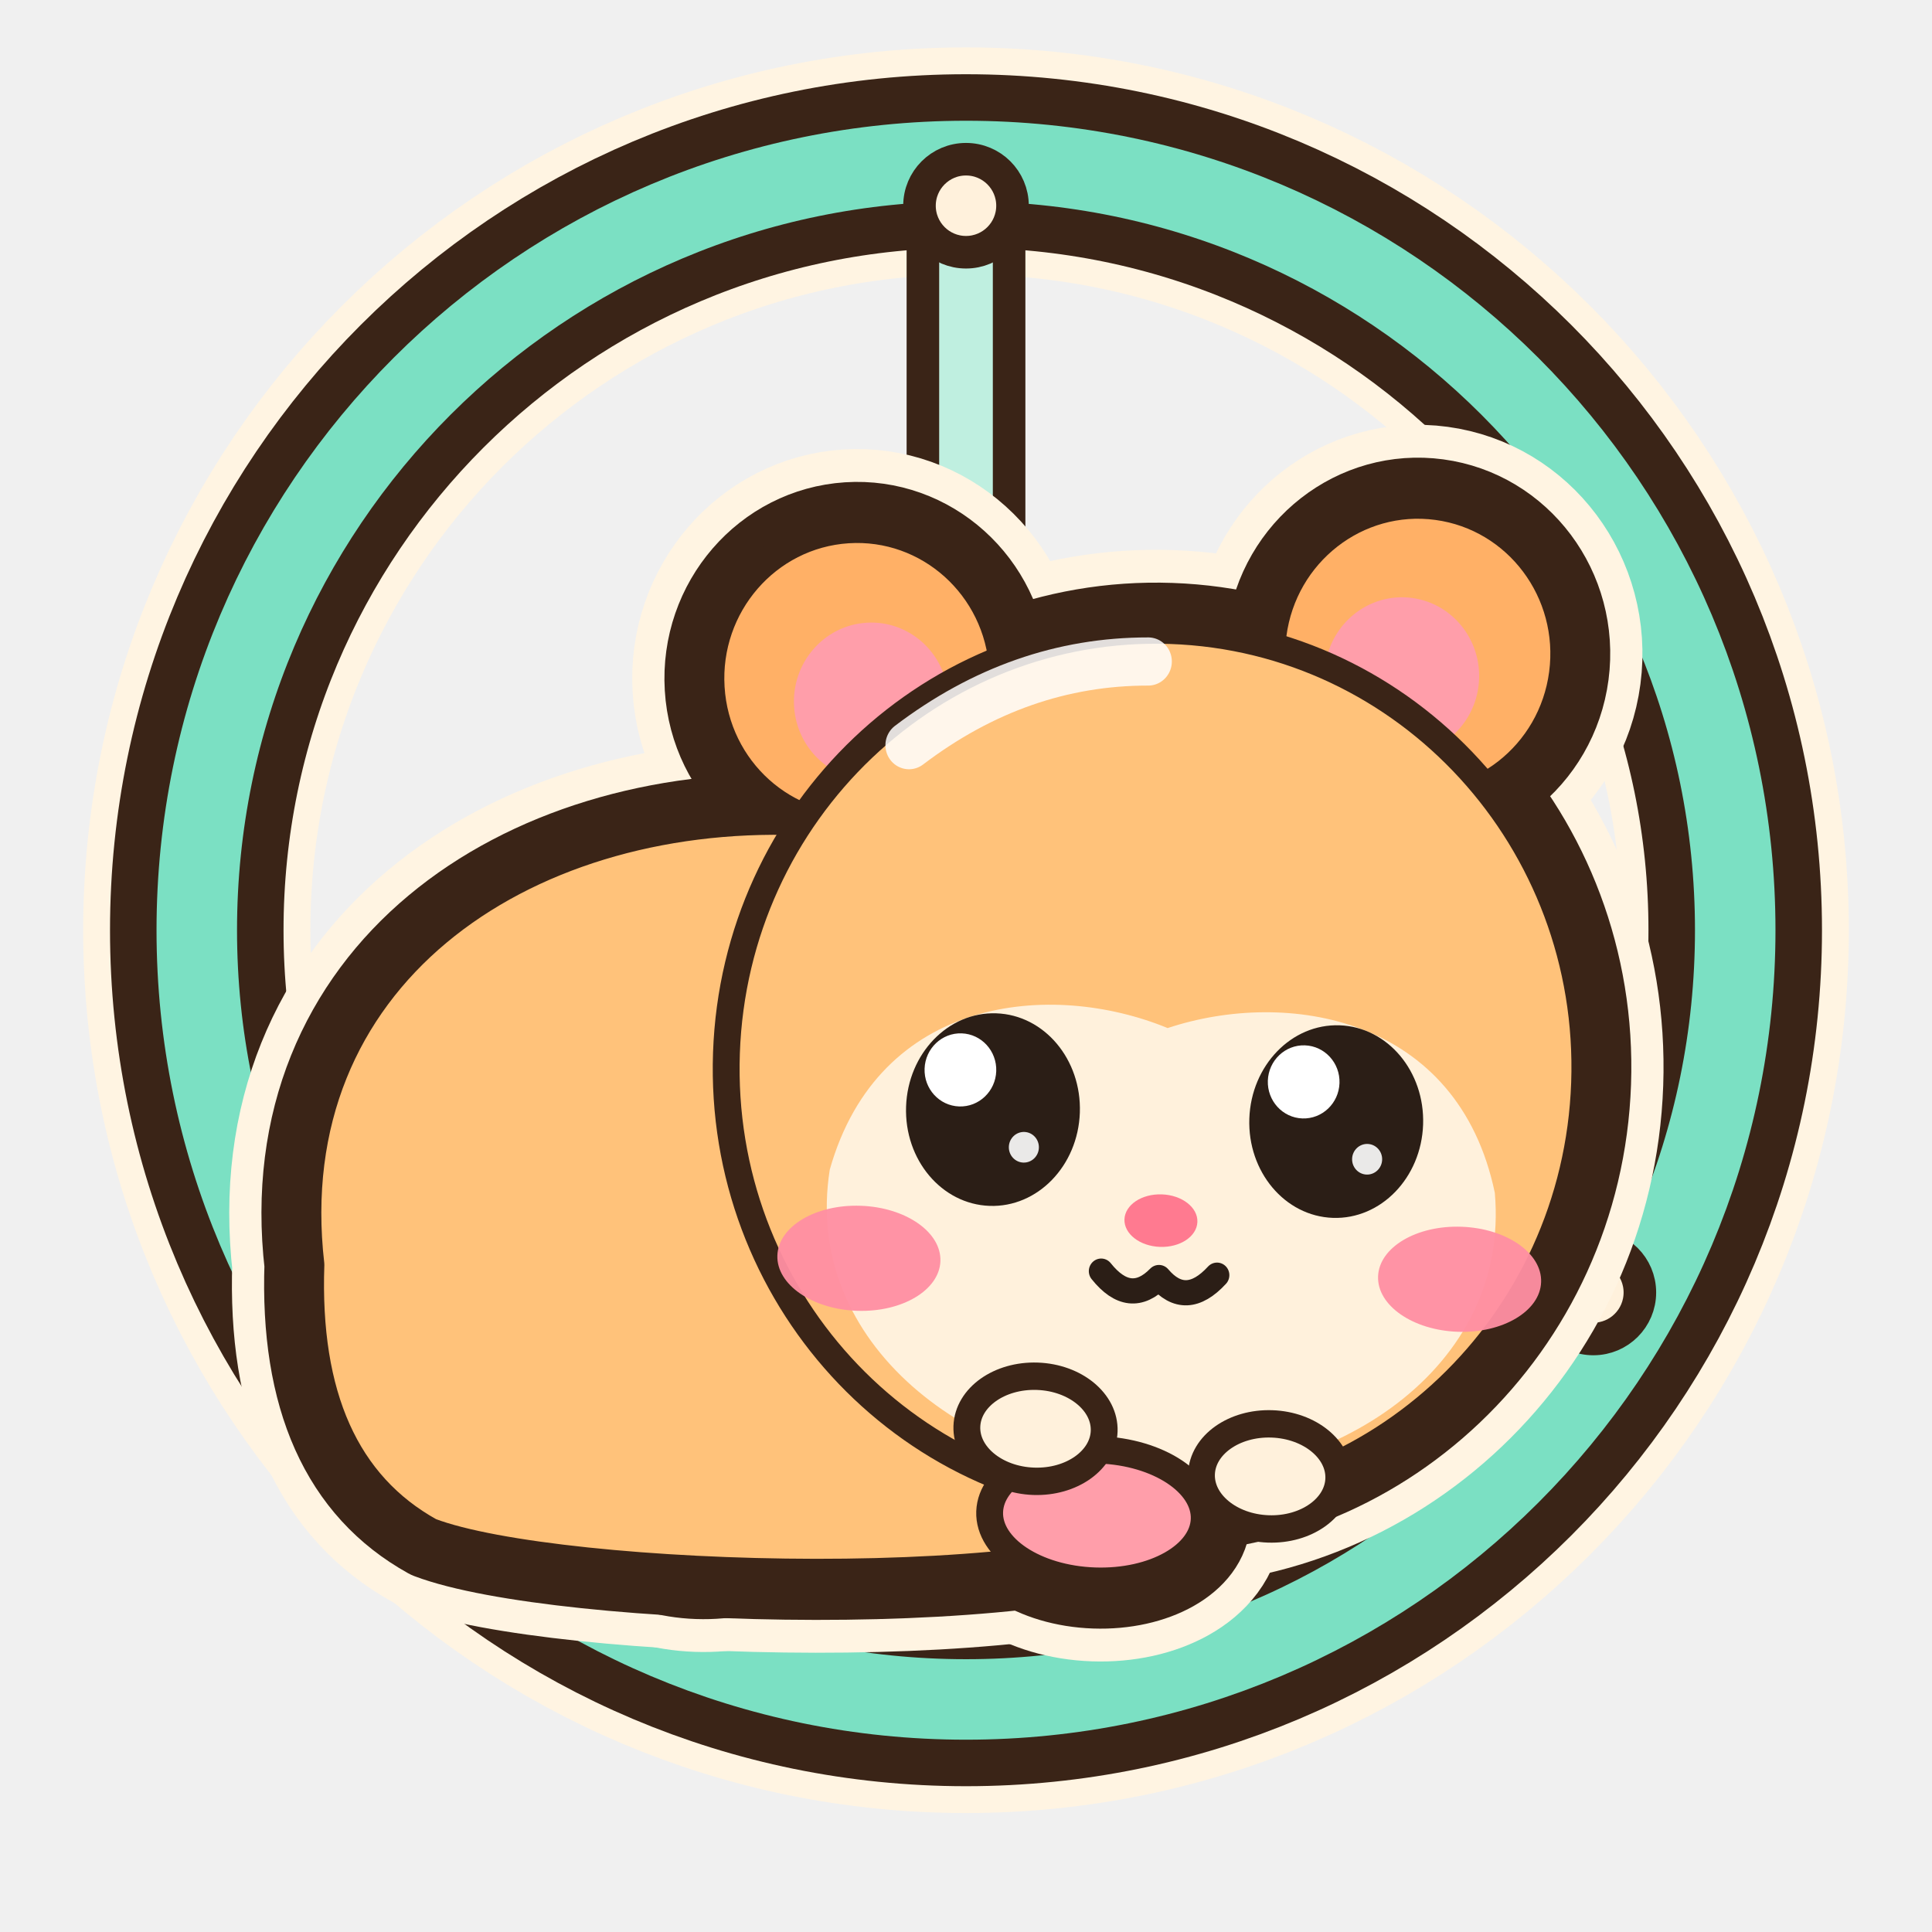
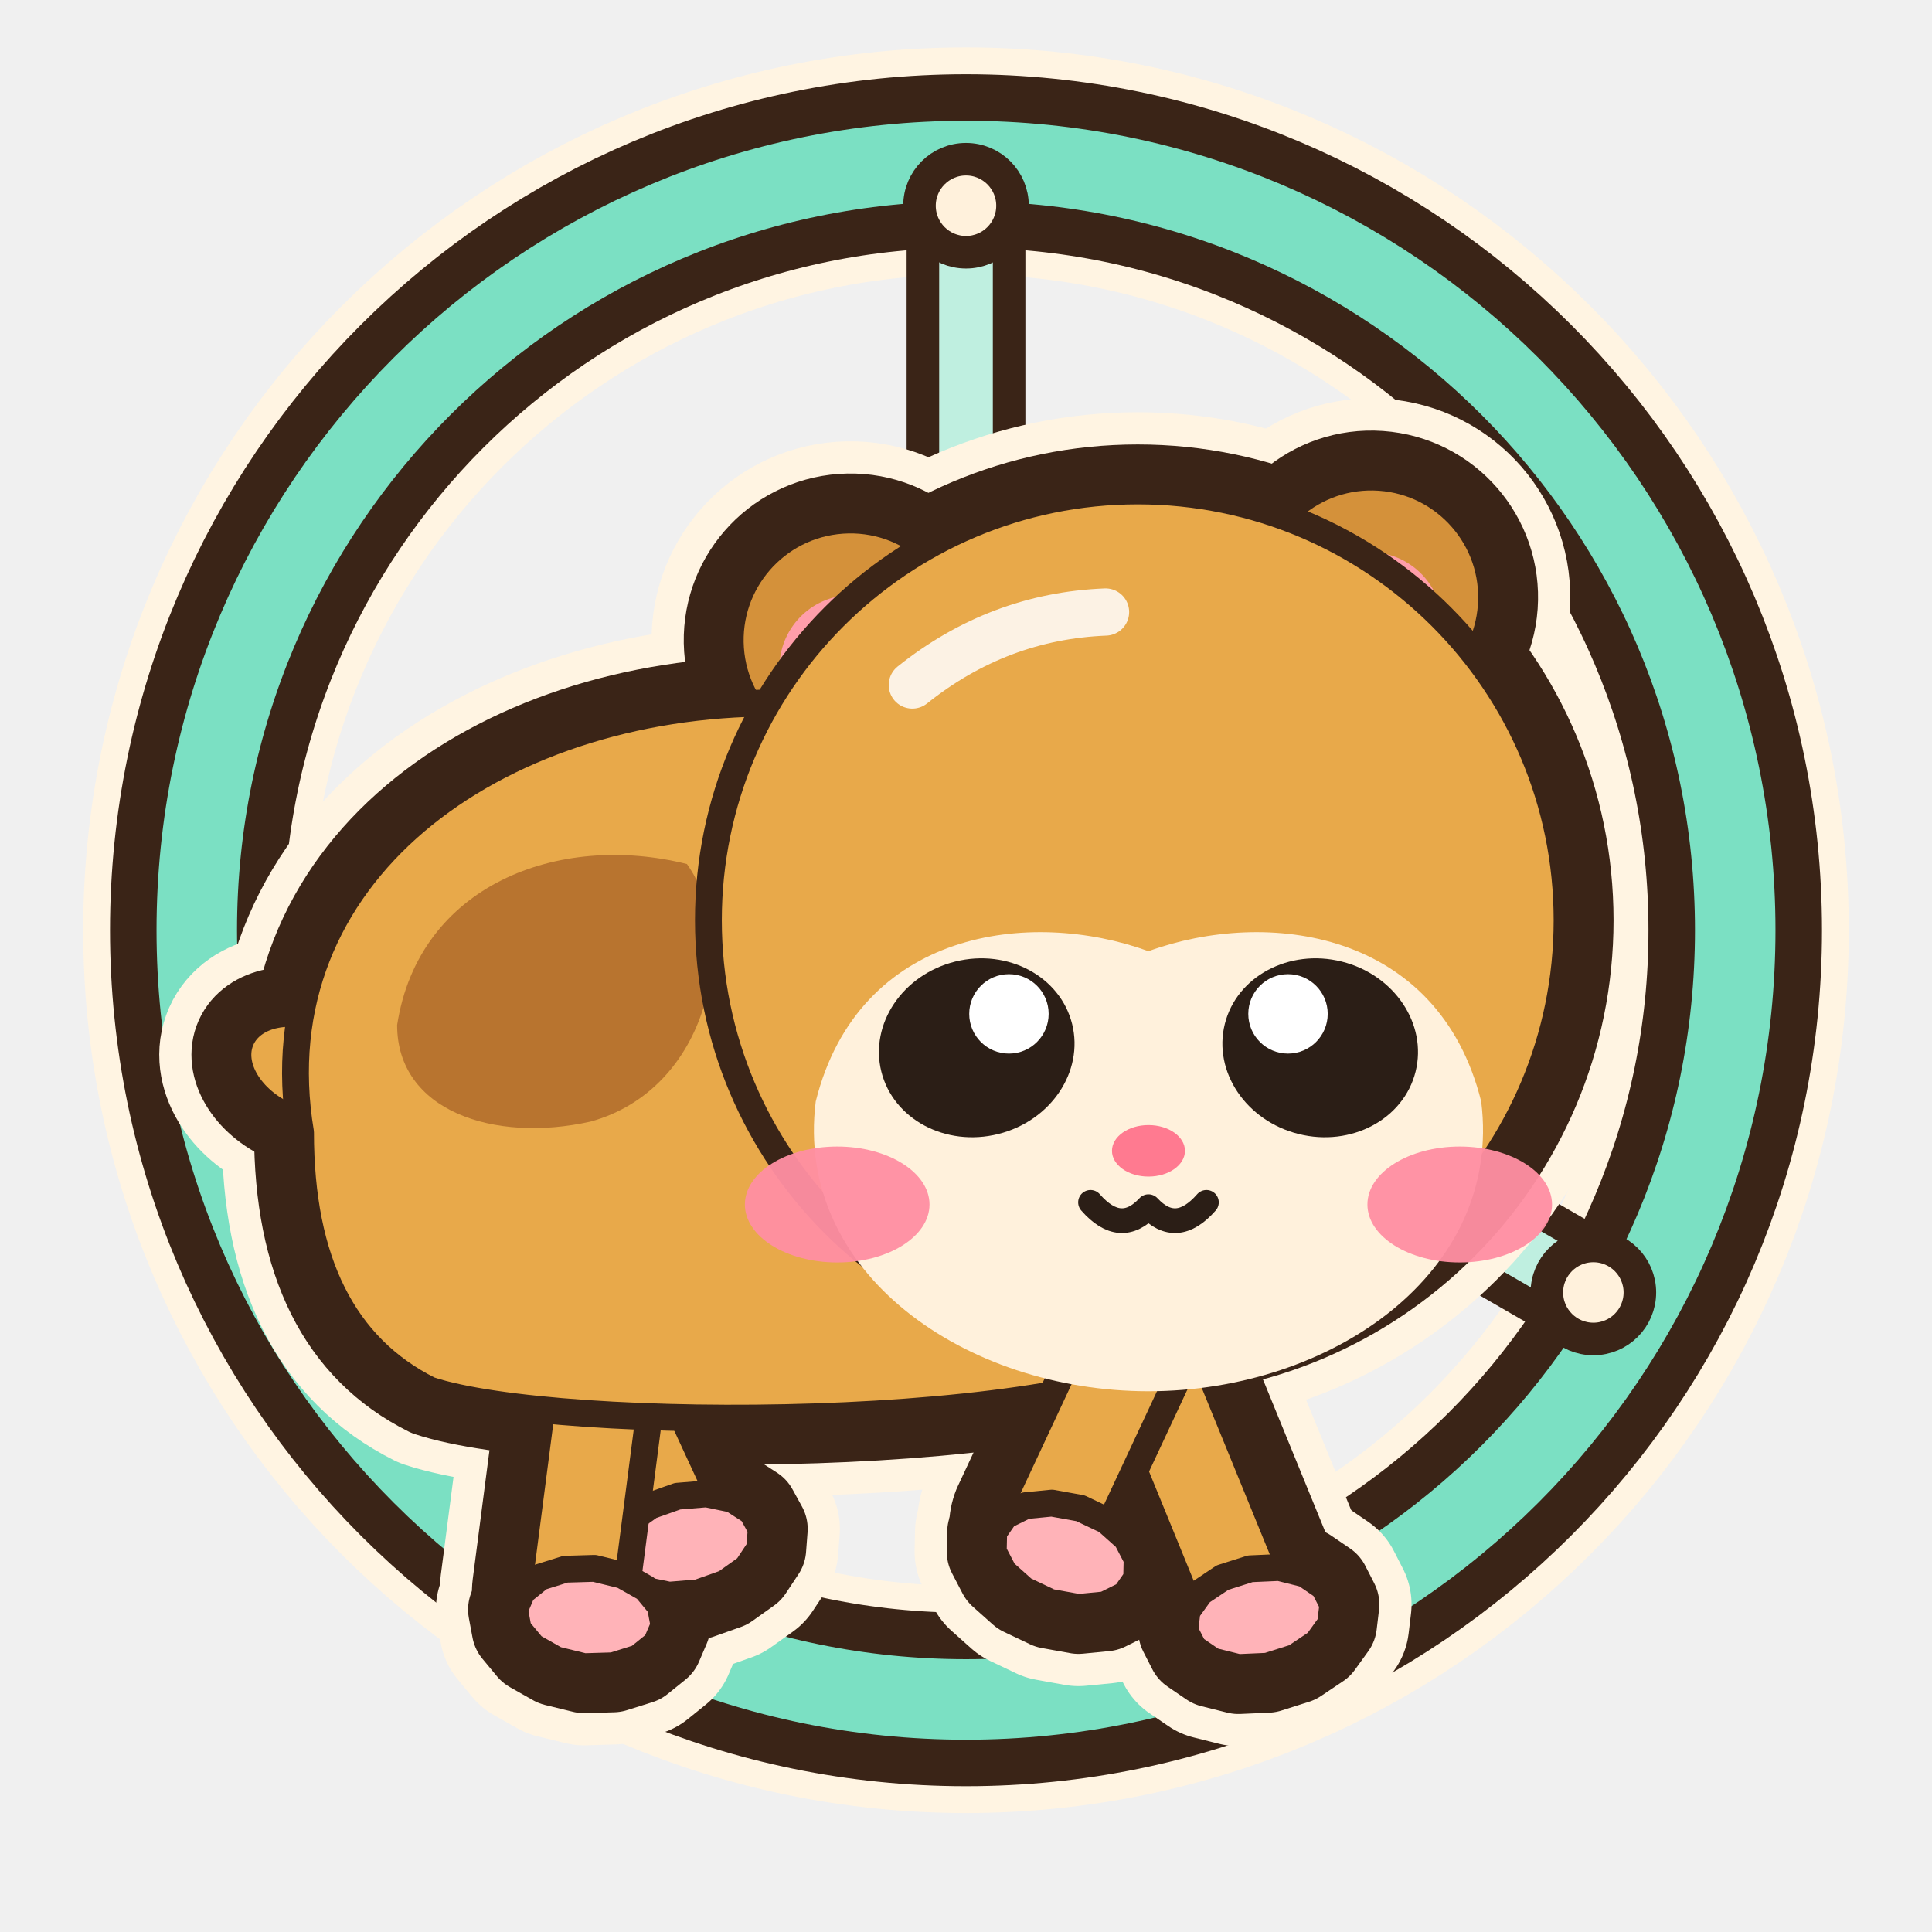
<svg xmlns="http://www.w3.org/2000/svg" viewBox="0 0 108 108" width="108" height="108">
  <g id="wheel">
    <circle cx="54" cy="52" r="43" fill="none" stroke="#FFF4E2" stroke-width="12.7" />
    <circle cx="54" cy="52" r="43" fill="none" stroke="#3A2417" stroke-width="9.7" />
    <line x1="54" y1="52" x2="89.07" y2="72.25" stroke="#3A2417" stroke-width="6.64" stroke-linecap="round" />
    <line x1="54" y1="52" x2="18.93" y2="72.25" stroke="#3A2417" stroke-width="6.64" stroke-linecap="round" />
    <line x1="54" y1="52" x2="54.00" y2="11.50" stroke="#3A2417" stroke-width="6.64" stroke-linecap="round" />
    <circle cx="54" cy="52" r="43" fill="none" stroke="#7BE0C3" stroke-width="4.5" />
    <line x1="54" y1="52" x2="89.07" y2="72.25" stroke="#BFEFE0" stroke-width="3" stroke-linecap="round" />
    <line x1="54" y1="52" x2="18.93" y2="72.25" stroke="#BFEFE0" stroke-width="3" stroke-linecap="round" />
    <line x1="54" y1="52" x2="54.00" y2="11.50" stroke="#BFEFE0" stroke-width="3" stroke-linecap="round" />
    <circle cx="54" cy="52" r="4.6" fill="#FFF1DC" stroke="#3A2417" stroke-width="2.08" />
    <circle cx="89.07" cy="72.25" r="2.6" fill="#FFF1DC" stroke="#3A2417" stroke-width="1.82" />
    <circle cx="18.93" cy="72.25" r="2.6" fill="#FFF1DC" stroke="#3A2417" stroke-width="1.82" />
    <circle cx="54.00" cy="11.50" r="2.6" fill="#FFF1DC" stroke="#3A2417" stroke-width="1.82" />
  </g>
-   <g id="hamster" transform="translate(60 88.10) rotate(2.00) scale(1.200 1.224) translate(-60 -89)">
+   <g id="hamster" transform="translate(60 90.90) rotate(0.00) scale(1.200 1.200) translate(-60 -89)">
    <g id="border">
-       <circle cx="49" cy="47.5" r="6.8" fill="#FFF4E2" stroke="#FFF4E2" stroke-width="7.33" stroke-linejoin="round" transform="translate(0.00 0.84) rotate(-5.60 49 53)" />
-       <circle cx="74" cy="45.5" r="6.8" fill="#FFF4E2" stroke="#FFF4E2" stroke-width="7.33" stroke-linejoin="round" transform="translate(0.00 0.84) rotate(5.60 74 51)" />
-       <ellipse cx="41" cy="88.4" rx="5" ry="3" fill="#FFF4E2" stroke="#FFF4E2" stroke-width="7.33" stroke-linejoin="round" transform="translate(1.50 -2.00)" />
-       <path d="M24 76 C22 63 33 55 46 55 L60 56 C70 60 72 80 66 86 C60 90 36 90 30 88 C26 86 24 82 24 76 Z" fill="#FFF4E2" stroke="#FFF4E2" stroke-width="7.33" stroke-linejoin="round" />
-       <circle cx="63" cy="64" r="20" fill="#FFF4E2" stroke="#FFF4E2" stroke-width="7.33" stroke-linejoin="round" transform="translate(0.00 0.84) translate(0.00 0.84)" />
-       <ellipse cx="60" cy="88.4" rx="5" ry="3" fill="#FFF4E2" stroke="#FFF4E2" stroke-width="7.33" stroke-linejoin="round" transform="translate(1.00 -2.20)" />
+       <ellipse cx="23.5" cy="70" rx="3.4" ry="2.4" fill="#FFF4E2" stroke="#FFF4E2" stroke-width="7.33" stroke-linejoin="round" transform="translate(0.00 -3.00) rotate(12.00 26 70) translate(0.00 -3.00) rotate(12.00 26 70)" />
+       <path d="M35.73 78.05 L38.97 85.05 A2.5 2.5 0 0 0 43.51 82.95 L40.27 75.95 A2.5 2.5 0 0 0 35.73 78.05 Z" fill="#FFF4E2" stroke="#FFF4E2" stroke-width="7.33" stroke-linejoin="round" />
+       <path d="M45.46 84.47 L45.39 85.39 L44.80 86.28 L43.79 87.00 L42.52 87.45 L41.17 87.56 L39.96 87.31 L39.06 86.73 L38.62 85.93 L38.69 85.01 L39.28 84.12 L40.29 83.40 L41.56 82.95 L42.91 82.84 L44.12 83.09 L45.02 83.67 Z" fill="#FFF4E2" stroke="#FFF4E2" stroke-width="7.33" stroke-linejoin="round" />
+       <path d="M35.52 76.68 L34.17 87.08 A2.5 2.5 0 0 0 39.13 87.72 L40.48 77.32 A2.5 2.5 0 0 0 35.52 76.68 Z" fill="#FFF4E2" stroke="#FFF4E2" stroke-width="7.33" stroke-linejoin="round" />
+       <path d="M40.93 88.97 L40.57 89.81 L39.74 90.48 L38.56 90.85 L37.21 90.89 L35.90 90.57 L34.82 89.96 L34.14 89.14 L33.97 88.23 L34.33 87.39 L35.16 86.72 L36.34 86.35 L37.69 86.31 L39.00 86.63 L40.08 87.24 L40.76 88.06 Z" fill="#FFF4E2" stroke="#FFF4E2" stroke-width="7.33" stroke-linejoin="round" />
+       <circle cx="50" cy="45.5" r="5.6" fill="#FFF4E2" stroke="#FFF4E2" stroke-width="7.33" stroke-linejoin="round" transform="translate(0.00 -2.44) translate(63 81.00) rotate(0.00) scale(1.000 1.000) translate(-63 -81) rotate(-4.00 50 51)" />
+       <circle cx="73.5" cy="43.5" r="5.6" fill="#FFF4E2" stroke="#FFF4E2" stroke-width="7.33" stroke-linejoin="round" transform="translate(0.00 -2.44) translate(63 81.00) rotate(0.00) scale(1.000 1.000) translate(-63 -81) rotate(4.00 73.5 49)" />
+       <path d="M24 72 C22 60 33 52 46 52 L60 53 C70 57 72 76 66 82 C60 86 36 86 30 84 C26 82 24 78 24 72 Z" fill="#FFF4E2" stroke="#FFF4E2" stroke-width="7.33" stroke-linejoin="round" transform="translate(0.00 -3.00) translate(46 84.00) rotate(0.00) scale(1.000 1.000) translate(-46 -84) translate(0.00 -3.00) translate(46 84.00) rotate(0.00) scale(1.000 1.000) translate(-46 -84)" />
+       <path d="M60.69 76.51 L65.53 88.35 A2.5 2.5 0 0 0 70.15 86.45 L65.31 74.61 A2.5 2.5 0 0 0 60.69 76.51 Z" fill="#FFF4E2" stroke="#FFF4E2" stroke-width="7.33" stroke-linejoin="round" />
+       <path d="M72.09 87.99 L71.98 88.91 L71.36 89.77 L70.33 90.46 L69.04 90.87 L67.69 90.93 L66.49 90.63 L65.61 90.03 L65.19 89.21 L65.30 88.29 L65.92 87.43 L66.95 86.74 L68.24 86.33 L69.59 86.27 L70.79 86.57 L71.67 87.17 Z" fill="#FFF4E2" stroke="#FFF4E2" stroke-width="7.33" stroke-linejoin="round" />
+       <path d="M60.74 74.50 L56.56 83.44 A2.5 2.5 0 0 0 61.08 85.56 L65.26 76.62 A2.5 2.5 0 0 0 60.74 74.50 Z" fill="#FFF4E2" stroke="#FFF4E2" stroke-width="7.33" stroke-linejoin="round" />
+       <path d="M62.95 86.78 L62.42 87.54 L61.47 88.01 L60.24 88.13 L58.91 87.89 L57.69 87.31 L56.76 86.48 L56.27 85.54 L56.29 84.62 L56.82 83.86 L57.77 83.39 L59.00 83.27 L60.33 83.51 L61.55 84.09 L62.48 84.92 L62.97 85.86 Z" fill="#FFF4E2" stroke="#FFF4E2" stroke-width="7.33" stroke-linejoin="round" />
+       <circle cx="63" cy="61" r="20" fill="#FFF4E2" stroke="#FFF4E2" stroke-width="7.33" stroke-linejoin="round" transform="translate(0.00 -2.44) translate(63 81.00) rotate(0.00) scale(1.000 1.000) translate(-63 -81) translate(0.00 -2.44) translate(63 81.00) rotate(0.00) scale(1.000 1.000) translate(-63 -81)" />
    </g>
    <g id="outline">
-       <circle cx="49" cy="47.5" r="6.8" fill="#3A2417" stroke="#3A2417" stroke-width="4.33" stroke-linejoin="round" transform="translate(0.00 0.84) rotate(-5.60 49 53)" />
-       <circle cx="74" cy="45.5" r="6.8" fill="#3A2417" stroke="#3A2417" stroke-width="4.33" stroke-linejoin="round" transform="translate(0.00 0.84) rotate(5.60 74 51)" />
-       <ellipse cx="41" cy="88.4" rx="5" ry="3" fill="#3A2417" stroke="#3A2417" stroke-width="4.33" stroke-linejoin="round" transform="translate(1.50 -2.00)" />
-       <path d="M24 76 C22 63 33 55 46 55 L60 56 C70 60 72 80 66 86 C60 90 36 90 30 88 C26 86 24 82 24 76 Z" fill="#3A2417" stroke="#3A2417" stroke-width="4.33" stroke-linejoin="round" />
-       <circle cx="63" cy="64" r="20" fill="#3A2417" stroke="#3A2417" stroke-width="4.33" stroke-linejoin="round" transform="translate(0.00 0.84) translate(0.00 0.84)" />
-       <ellipse cx="60" cy="88.4" rx="5" ry="3" fill="#3A2417" stroke="#3A2417" stroke-width="4.33" stroke-linejoin="round" transform="translate(1.00 -2.20)" />
+       <ellipse cx="23.5" cy="70" rx="3.4" ry="2.4" fill="#3A2417" stroke="#3A2417" stroke-width="4.33" stroke-linejoin="round" transform="translate(0.00 -3.00) rotate(12.00 26 70) translate(0.00 -3.00) rotate(12.00 26 70)" />
+       <path d="M35.73 78.05 L38.97 85.05 A2.5 2.5 0 0 0 43.51 82.95 L40.27 75.95 A2.5 2.5 0 0 0 35.73 78.05 Z" fill="#3A2417" stroke="#3A2417" stroke-width="4.33" stroke-linejoin="round" />
+       <path d="M45.46 84.47 L45.39 85.39 L44.80 86.28 L43.79 87.00 L42.52 87.45 L41.17 87.56 L39.96 87.31 L39.06 86.73 L38.62 85.93 L38.69 85.01 L39.28 84.12 L40.29 83.40 L41.56 82.95 L42.91 82.84 L44.12 83.09 L45.02 83.67 Z" fill="#3A2417" stroke="#3A2417" stroke-width="4.33" stroke-linejoin="round" />
+       <path d="M35.52 76.68 L34.17 87.08 A2.5 2.5 0 0 0 39.13 87.72 L40.48 77.32 A2.5 2.5 0 0 0 35.52 76.68 Z" fill="#3A2417" stroke="#3A2417" stroke-width="4.33" stroke-linejoin="round" />
+       <path d="M40.93 88.97 L40.57 89.81 L39.74 90.48 L38.56 90.85 L37.21 90.89 L35.90 90.57 L34.82 89.96 L34.14 89.14 L33.97 88.23 L34.33 87.39 L35.16 86.72 L36.34 86.35 L37.69 86.31 L39.00 86.63 L40.08 87.24 L40.76 88.06 Z" fill="#3A2417" stroke="#3A2417" stroke-width="4.33" stroke-linejoin="round" />
+       <circle cx="50" cy="45.5" r="5.6" fill="#3A2417" stroke="#3A2417" stroke-width="4.33" stroke-linejoin="round" transform="translate(0.00 -2.44) translate(63 81.00) rotate(0.00) scale(1.000 1.000) translate(-63 -81) rotate(-4.00 50 51)" />
+       <circle cx="73.5" cy="43.5" r="5.6" fill="#3A2417" stroke="#3A2417" stroke-width="4.33" stroke-linejoin="round" transform="translate(0.00 -2.44) translate(63 81.00) rotate(0.00) scale(1.000 1.000) translate(-63 -81) rotate(4.00 73.5 49)" />
+       <path d="M24 72 C22 60 33 52 46 52 L60 53 C70 57 72 76 66 82 C60 86 36 86 30 84 C26 82 24 78 24 72 Z" fill="#3A2417" stroke="#3A2417" stroke-width="4.33" stroke-linejoin="round" transform="translate(0.00 -3.00) translate(46 84.00) rotate(0.00) scale(1.000 1.000) translate(-46 -84) translate(0.00 -3.00) translate(46 84.00) rotate(0.00) scale(1.000 1.000) translate(-46 -84)" />
+       <path d="M60.69 76.51 L65.53 88.35 A2.5 2.5 0 0 0 70.15 86.45 L65.31 74.61 A2.5 2.5 0 0 0 60.69 76.51 Z" fill="#3A2417" stroke="#3A2417" stroke-width="4.33" stroke-linejoin="round" />
+       <path d="M72.09 87.99 L71.98 88.91 L71.36 89.77 L70.33 90.46 L69.04 90.87 L67.69 90.93 L66.49 90.63 L65.61 90.03 L65.19 89.21 L65.30 88.29 L65.92 87.43 L66.95 86.74 L68.24 86.33 L69.59 86.27 L70.79 86.57 L71.67 87.17 Z" fill="#3A2417" stroke="#3A2417" stroke-width="4.33" stroke-linejoin="round" />
+       <path d="M60.74 74.50 L56.56 83.44 A2.5 2.5 0 0 0 61.08 85.56 L65.26 76.62 A2.5 2.5 0 0 0 60.74 74.50 Z" fill="#3A2417" stroke="#3A2417" stroke-width="4.33" stroke-linejoin="round" />
+       <path d="M62.95 86.78 L62.42 87.54 L61.47 88.01 L60.24 88.13 L58.91 87.89 L57.69 87.31 L56.76 86.48 L56.27 85.54 L56.29 84.62 L56.82 83.86 L57.77 83.39 L59.00 83.27 L60.33 83.51 L61.55 84.09 L62.48 84.92 L62.97 85.86 Z" fill="#3A2417" stroke="#3A2417" stroke-width="4.33" stroke-linejoin="round" />
+       <circle cx="63" cy="61" r="20" fill="#3A2417" stroke="#3A2417" stroke-width="4.33" stroke-linejoin="round" transform="translate(0.00 -2.44) translate(63 81.00) rotate(0.00) scale(1.000 1.000) translate(-63 -81) translate(0.00 -2.44) translate(63 81.00) rotate(0.00) scale(1.000 1.000) translate(-63 -81)" />
+     </g>
+     <g id="tail">
+       <ellipse cx="23.5" cy="70" rx="3.4" ry="2.4" fill="#E8A94A" stroke="#3A2417" stroke-width="1.25" stroke-linejoin="round" transform="translate(0.00 -3.00) rotate(12.00 26 70) translate(0.00 -3.00) rotate(12.00 26 70)" />
+     </g>
+     <g id="leg_h2">
+       <path d="M35.73 78.05 L38.97 85.05 A2.5 2.5 0 0 0 43.51 82.95 L40.27 75.95 A2.5 2.5 0 0 0 35.73 78.05 Z" fill="#E8A94A" stroke="#3A2417" stroke-width="1.25" stroke-linejoin="round" />
+     </g>
+     <g id="foot_h2">
+       <path d="M45.46 84.47 L45.39 85.39 L44.80 86.28 L43.79 87.00 L42.52 87.45 L41.17 87.56 L39.96 87.31 L39.06 86.73 L38.62 85.93 L38.69 85.01 L39.28 84.12 L40.29 83.40 L41.56 82.95 L42.91 82.84 L44.12 83.09 L45.02 83.67 Z" fill="#FFB3B8" stroke="#3A2417" stroke-width="1.25" stroke-linejoin="round" />
+     </g>
+     <g id="leg_h1">
+       <path d="M35.52 76.68 L34.17 87.08 A2.5 2.5 0 0 0 39.13 87.72 L40.48 77.32 A2.5 2.5 0 0 0 35.52 76.68 Z" fill="#E8A94A" stroke="#3A2417" stroke-width="1.25" stroke-linejoin="round" />
+     </g>
+     <g id="foot_h1">
+       <path d="M40.93 88.97 L40.57 89.81 L39.74 90.48 L38.56 90.85 L37.21 90.89 L35.90 90.57 L34.82 89.96 L34.14 89.14 L33.97 88.23 L34.33 87.39 L35.16 86.72 L36.34 86.35 L37.69 86.31 L39.00 86.63 L40.08 87.24 L40.76 88.06 Z" fill="#FFB3B8" stroke="#3A2417" stroke-width="1.25" stroke-linejoin="round" />
    </g>
    <g id="ear_l">
-       <circle cx="49" cy="47.5" r="6.8" fill="#FFB066" stroke="#3A2417" stroke-width="1.25" stroke-linejoin="round" transform="translate(0.00 0.84) rotate(-5.60 49 53)" />
+       <circle cx="50" cy="45.5" r="5.6" fill="#D4913A" stroke="#3A2417" stroke-width="1.25" stroke-linejoin="round" transform="translate(0.00 -2.44) translate(63 81.00) rotate(0.00) scale(1.000 1.000) translate(-63 -81) rotate(-4.00 50 51)" />
    </g>
    <g id="ear_r">
-       <circle cx="74" cy="45.5" r="6.8" fill="#FFB066" stroke="#3A2417" stroke-width="1.25" stroke-linejoin="round" transform="translate(0.00 0.84) rotate(5.60 74 51)" />
+       <circle cx="73.5" cy="43.5" r="5.6" fill="#D4913A" stroke="#3A2417" stroke-width="1.25" stroke-linejoin="round" transform="translate(0.00 -2.44) translate(63 81.00) rotate(0.00) scale(1.000 1.000) translate(-63 -81) rotate(4.00 73.5 49)" />
    </g>
    <g id="ear_l_in">
-       <circle cx="49.6" cy="48.6" r="3.6" fill="#FF9EAA" transform="translate(0.00 0.84) rotate(-5.60 49 53)" />
+       <path d="M46.6 46.8 A3.4 3.4 0 0 1 53.4 46.8 Z" fill="#FF9EAA" transform="translate(0.00 -2.44) translate(63 81.00) rotate(0.00) scale(1.000 1.000) translate(-63 -81) rotate(-4.00 50 51)" />
    </g>
    <g id="ear_r_in">
-       <circle cx="73.4" cy="46.6" r="3.6" fill="#FF9EAA" transform="translate(0.00 0.84) rotate(5.60 74 51)" />
-     </g>
-     <g id="foot_b">
-       <ellipse cx="41" cy="88.4" rx="5" ry="3" fill="#FF9EAA" stroke="#3A2417" stroke-width="1.25" stroke-linejoin="round" transform="translate(1.50 -2.00)" />
+       <path d="M70.1 44.8 A3.4 3.4 0 0 1 76.9 44.8 Z" fill="#FF9EAA" transform="translate(0.00 -2.44) translate(63 81.00) rotate(0.00) scale(1.000 1.000) translate(-63 -81) rotate(4.00 73.5 49)" />
    </g>
    <g id="body">
-       <path d="M24 76 C22 63 33 55 46 55 L60 56 C70 60 72 80 66 86 C60 90 36 90 30 88 C26 86 24 82 24 76 Z" fill="#FFC27A" stroke="#3A2417" stroke-width="1.25" stroke-linejoin="round" />
+       <path d="M24 72 C22 60 33 52 46 52 L60 53 C70 57 72 76 66 82 C60 86 36 86 30 84 C26 82 24 78 24 72 Z" fill="#E8A94A" stroke="#3A2417" stroke-width="1.25" stroke-linejoin="round" transform="translate(0.00 -3.00) translate(46 84.00) rotate(0.00) scale(1.000 1.000) translate(-46 -84) translate(0.00 -3.00) translate(46 84.00) rotate(0.00) scale(1.000 1.000) translate(-46 -84)" />
+     </g>
+     <g id="spot">
+       <path d="M28.5 64 C29.5 57.5 36 55 42 56.5 C44.5 60 43 67 37.5 68.5 C33 69.5 28.5 68 28.5 64 Z" fill="#B8742F" transform="translate(0.00 -3.00) translate(46 84.00) rotate(0.00) scale(1.000 1.000) translate(-46 -84)" />
+     </g>
+     <g id="leg_f2">
+       <path d="M60.69 76.51 L65.53 88.35 A2.5 2.5 0 0 0 70.15 86.45 L65.31 74.61 A2.5 2.5 0 0 0 60.69 76.51 Z" fill="#E8A94A" stroke="#3A2417" stroke-width="1.25" stroke-linejoin="round" />
+     </g>
+     <g id="foot_f2">
+       <path d="M72.09 87.99 L71.98 88.91 L71.36 89.77 L70.33 90.46 L69.04 90.87 L67.69 90.93 L66.49 90.63 L65.61 90.03 L65.19 89.21 L65.30 88.29 L65.92 87.43 L66.95 86.74 L68.24 86.33 L69.59 86.27 L70.79 86.57 L71.67 87.17 Z" fill="#FFB3B8" stroke="#3A2417" stroke-width="1.25" stroke-linejoin="round" />
+     </g>
+     <g id="leg_f1">
+       <path d="M60.74 74.50 L56.56 83.44 A2.5 2.5 0 0 0 61.08 85.56 L65.26 76.62 A2.5 2.5 0 0 0 60.74 74.50 Z" fill="#E8A94A" stroke="#3A2417" stroke-width="1.25" stroke-linejoin="round" />
+     </g>
+     <g id="foot_f1">
+       <path d="M62.95 86.78 L62.42 87.54 L61.47 88.01 L60.24 88.13 L58.91 87.89 L57.69 87.31 L56.76 86.48 L56.27 85.54 L56.29 84.62 L56.82 83.86 L57.77 83.39 L59.00 83.27 L60.33 83.51 L61.55 84.09 L62.48 84.92 L62.97 85.86 Z" fill="#FFB3B8" stroke="#3A2417" stroke-width="1.25" stroke-linejoin="round" />
    </g>
    <g id="head">
-       <circle cx="63" cy="64" r="20" fill="#FFC27A" stroke="#3A2417" stroke-width="1.25" stroke-linejoin="round" transform="translate(0.00 0.84) translate(0.00 0.84)" />
+       <circle cx="63" cy="61" r="20" fill="#E8A94A" stroke="#3A2417" stroke-width="1.25" stroke-linejoin="round" transform="translate(0.00 -2.44) translate(63 81.00) rotate(0.00) scale(1.000 1.000) translate(-63 -81) translate(0.00 -2.44) translate(63 81.00) rotate(0.00) scale(1.000 1.000) translate(-63 -81)" />
    </g>
    <g id="mask">
-       <path d="M48 70 C50 62 58 61 63.5 63 C69 61 77 62 79 70 C80 78 72 83.5 63.5 83.5 C55 83.5 47 78 48 70 Z" fill="#FFF1DC" transform="translate(0.00 0.84)" />
+       <path d="M48 67 C50 59 58 58 63.5 60 C69 58 77 59 79 67 C80 75 72 80.5 63.5 80.5 C55 80.5 47 75 48 67 Z" fill="#FFF1DC" transform="translate(0.00 -2.44) translate(63 81.00) rotate(0.00) scale(1.000 1.000) translate(-63 -81)" />
    </g>
-     <g id="foot_f">
-       <ellipse cx="60" cy="88.4" rx="5" ry="3" fill="#FF9EAA" stroke="#3A2417" stroke-width="1.25" stroke-linejoin="round" transform="translate(1.00 -2.20)" />
-     </g>
-     <g id="paw_l">
-       <ellipse cx="58" cy="82.5" rx="3.2" ry="2.4" fill="#FFF1DC" stroke="#3A2417" stroke-width="1.25" stroke-linejoin="round" transform="translate(0.00 0.84) translate(0.00 -1.00)" />
-     </g>
-     <g id="paw_r">
-       <ellipse cx="69" cy="82.5" rx="3.2" ry="2.4" fill="#FFF1DC" stroke="#3A2417" stroke-width="1.25" stroke-linejoin="round" transform="translate(0.00 0.84) translate(0.00 0.80)" />
-     </g>
-     <path d="M51 50.5 Q56 46.5 62 46.3" fill="none" stroke="#fff" stroke-width="2.2" stroke-linecap="round" opacity=".85" transform="translate(0.00 0.84)" />
-     <g id="face" transform="translate(0.00 0.84)">
-       <ellipse cx="49.5" cy="74" rx="3.8" ry="2.4" fill="#FF8FA3" opacity=".95" />
-       <ellipse cx="77.5" cy="74" rx="3.8" ry="2.4" fill="#FF8FA3" opacity=".95" />
-       <ellipse cx="55.5" cy="67" rx="4.05" ry="4.4" fill="#2B1E16" />
-       <circle cx="53.92" cy="65.24" r="1.67" fill="#fff" />
-       <circle cx="57.00" cy="68.67" r="0.70" fill="#fff" opacity=".9" />
-       <ellipse cx="71.5" cy="67" rx="4.05" ry="4.4" fill="#2B1E16" />
-       <circle cx="69.92" cy="65.24" r="1.67" fill="#fff" />
-       <circle cx="73.00" cy="68.67" r="0.70" fill="#fff" opacity=".9" />
-       <ellipse cx="63.5" cy="71.8" rx="1.7" ry="1.2" fill="#FF7A90" />
-       <path d="M60.8 74.2 Q62.2 75.8 63.5 74.4 Q64.8 75.8 66.2 74.2" fill="none" stroke="#2B1E16" stroke-width="1.15" stroke-linecap="round" stroke-linejoin="round" />
+     <path d="M52.5 47.6 Q56.5 44.4 61.5 44.2" fill="none" stroke="#fff" stroke-width="2.2" stroke-linecap="round" opacity=".85" transform="translate(0.00 -2.44) translate(63 81.00) rotate(0.00) scale(1.000 1.000) translate(-63 -81)" />
+     <g id="face" transform="translate(0.00 -2.44) translate(63 81.00) rotate(0.00) scale(1.000 1.000) translate(-63 -81)">
+       <ellipse cx="49.0" cy="71.8" rx="4.3" ry="2.7" fill="#FF8FA3" opacity=".95" />
+       <ellipse cx="78.0" cy="71.8" rx="4.3" ry="2.7" fill="#FF8FA3" opacity=".95" />
+       <ellipse cx="55.5" cy="64.5" rx="4.58" ry="4.14" fill="#2B1E16" transform="rotate(-14 55.5 64.5)" />
+       <circle cx="57.00" cy="62.92" r="1.85" fill="#fff" />
+       <ellipse cx="71.5" cy="64.5" rx="4.58" ry="4.14" fill="#2B1E16" transform="rotate(14 71.5 64.5)" />
+       <circle cx="70.00" cy="62.92" r="1.85" fill="#fff" />
+       <ellipse cx="63.5" cy="69.3" rx="1.7" ry="1.2" fill="#FF7A90" />
+       <path d="M60.8 71.7 Q62.2 73.3 63.5 71.9 Q64.8 73.3 66.2 71.7" fill="none" stroke="#2B1E16" stroke-width="1.15" stroke-linecap="round" stroke-linejoin="round" />
    </g>
  </g>
</svg>
